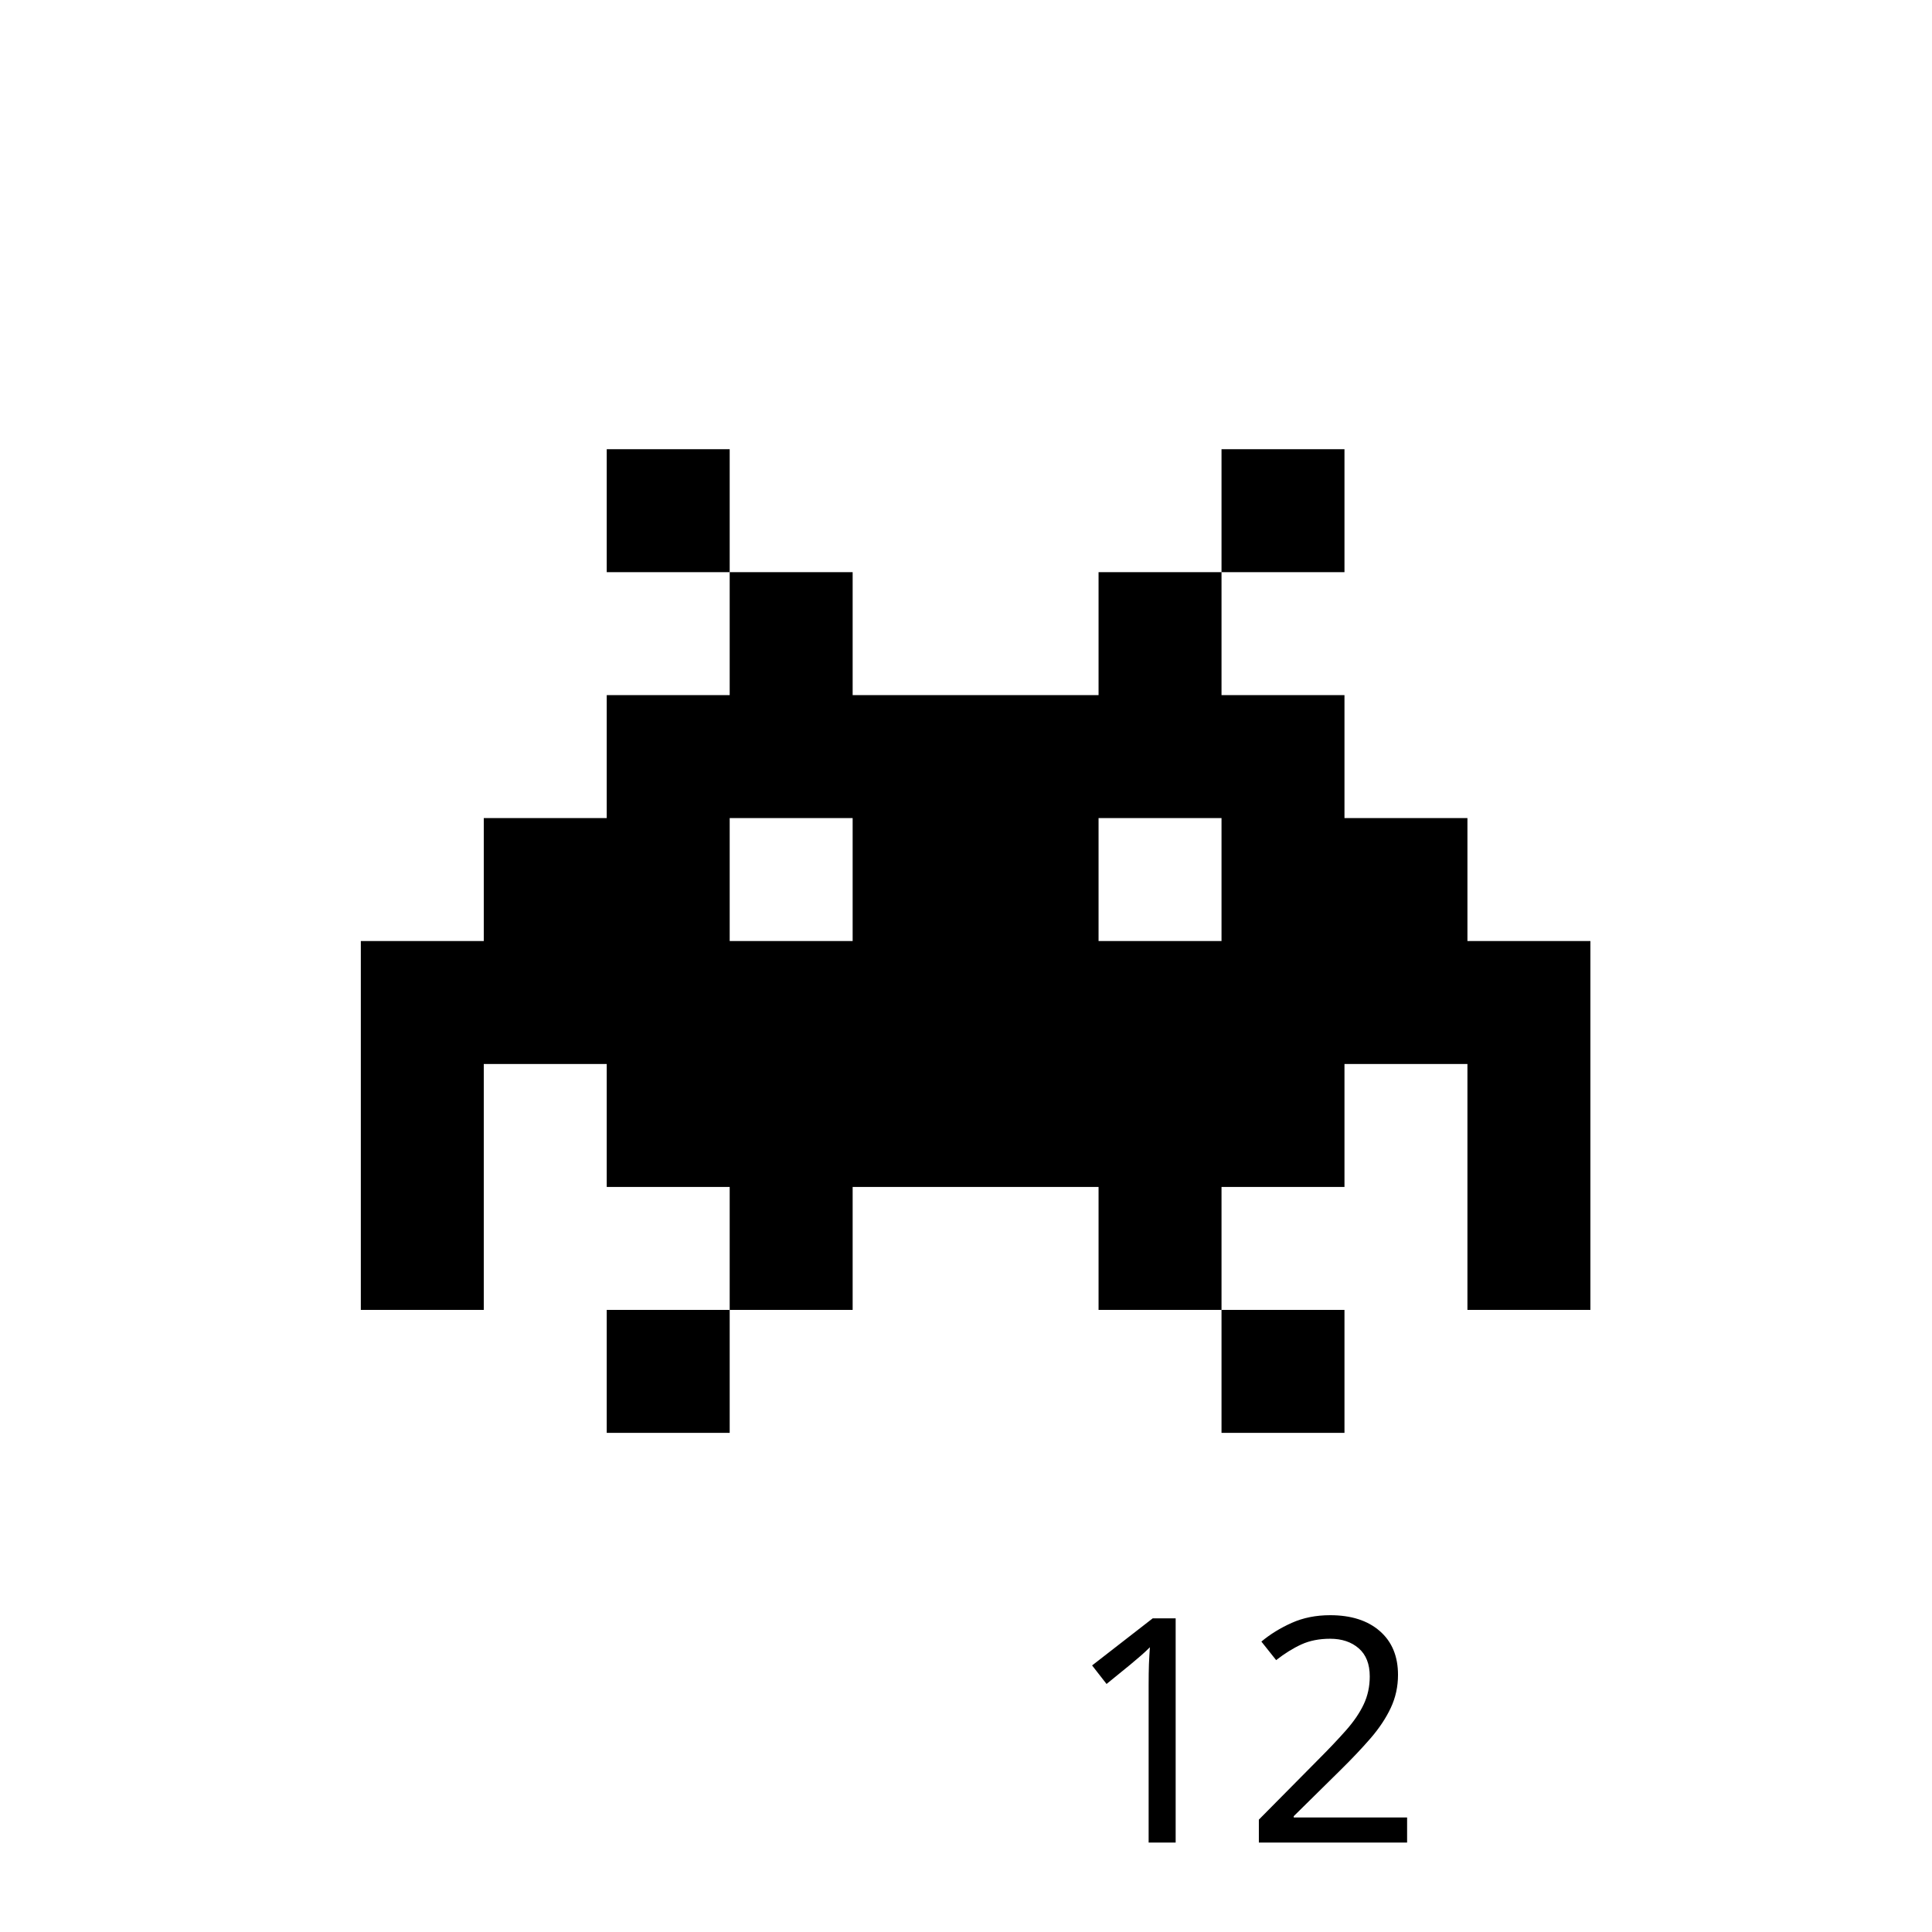
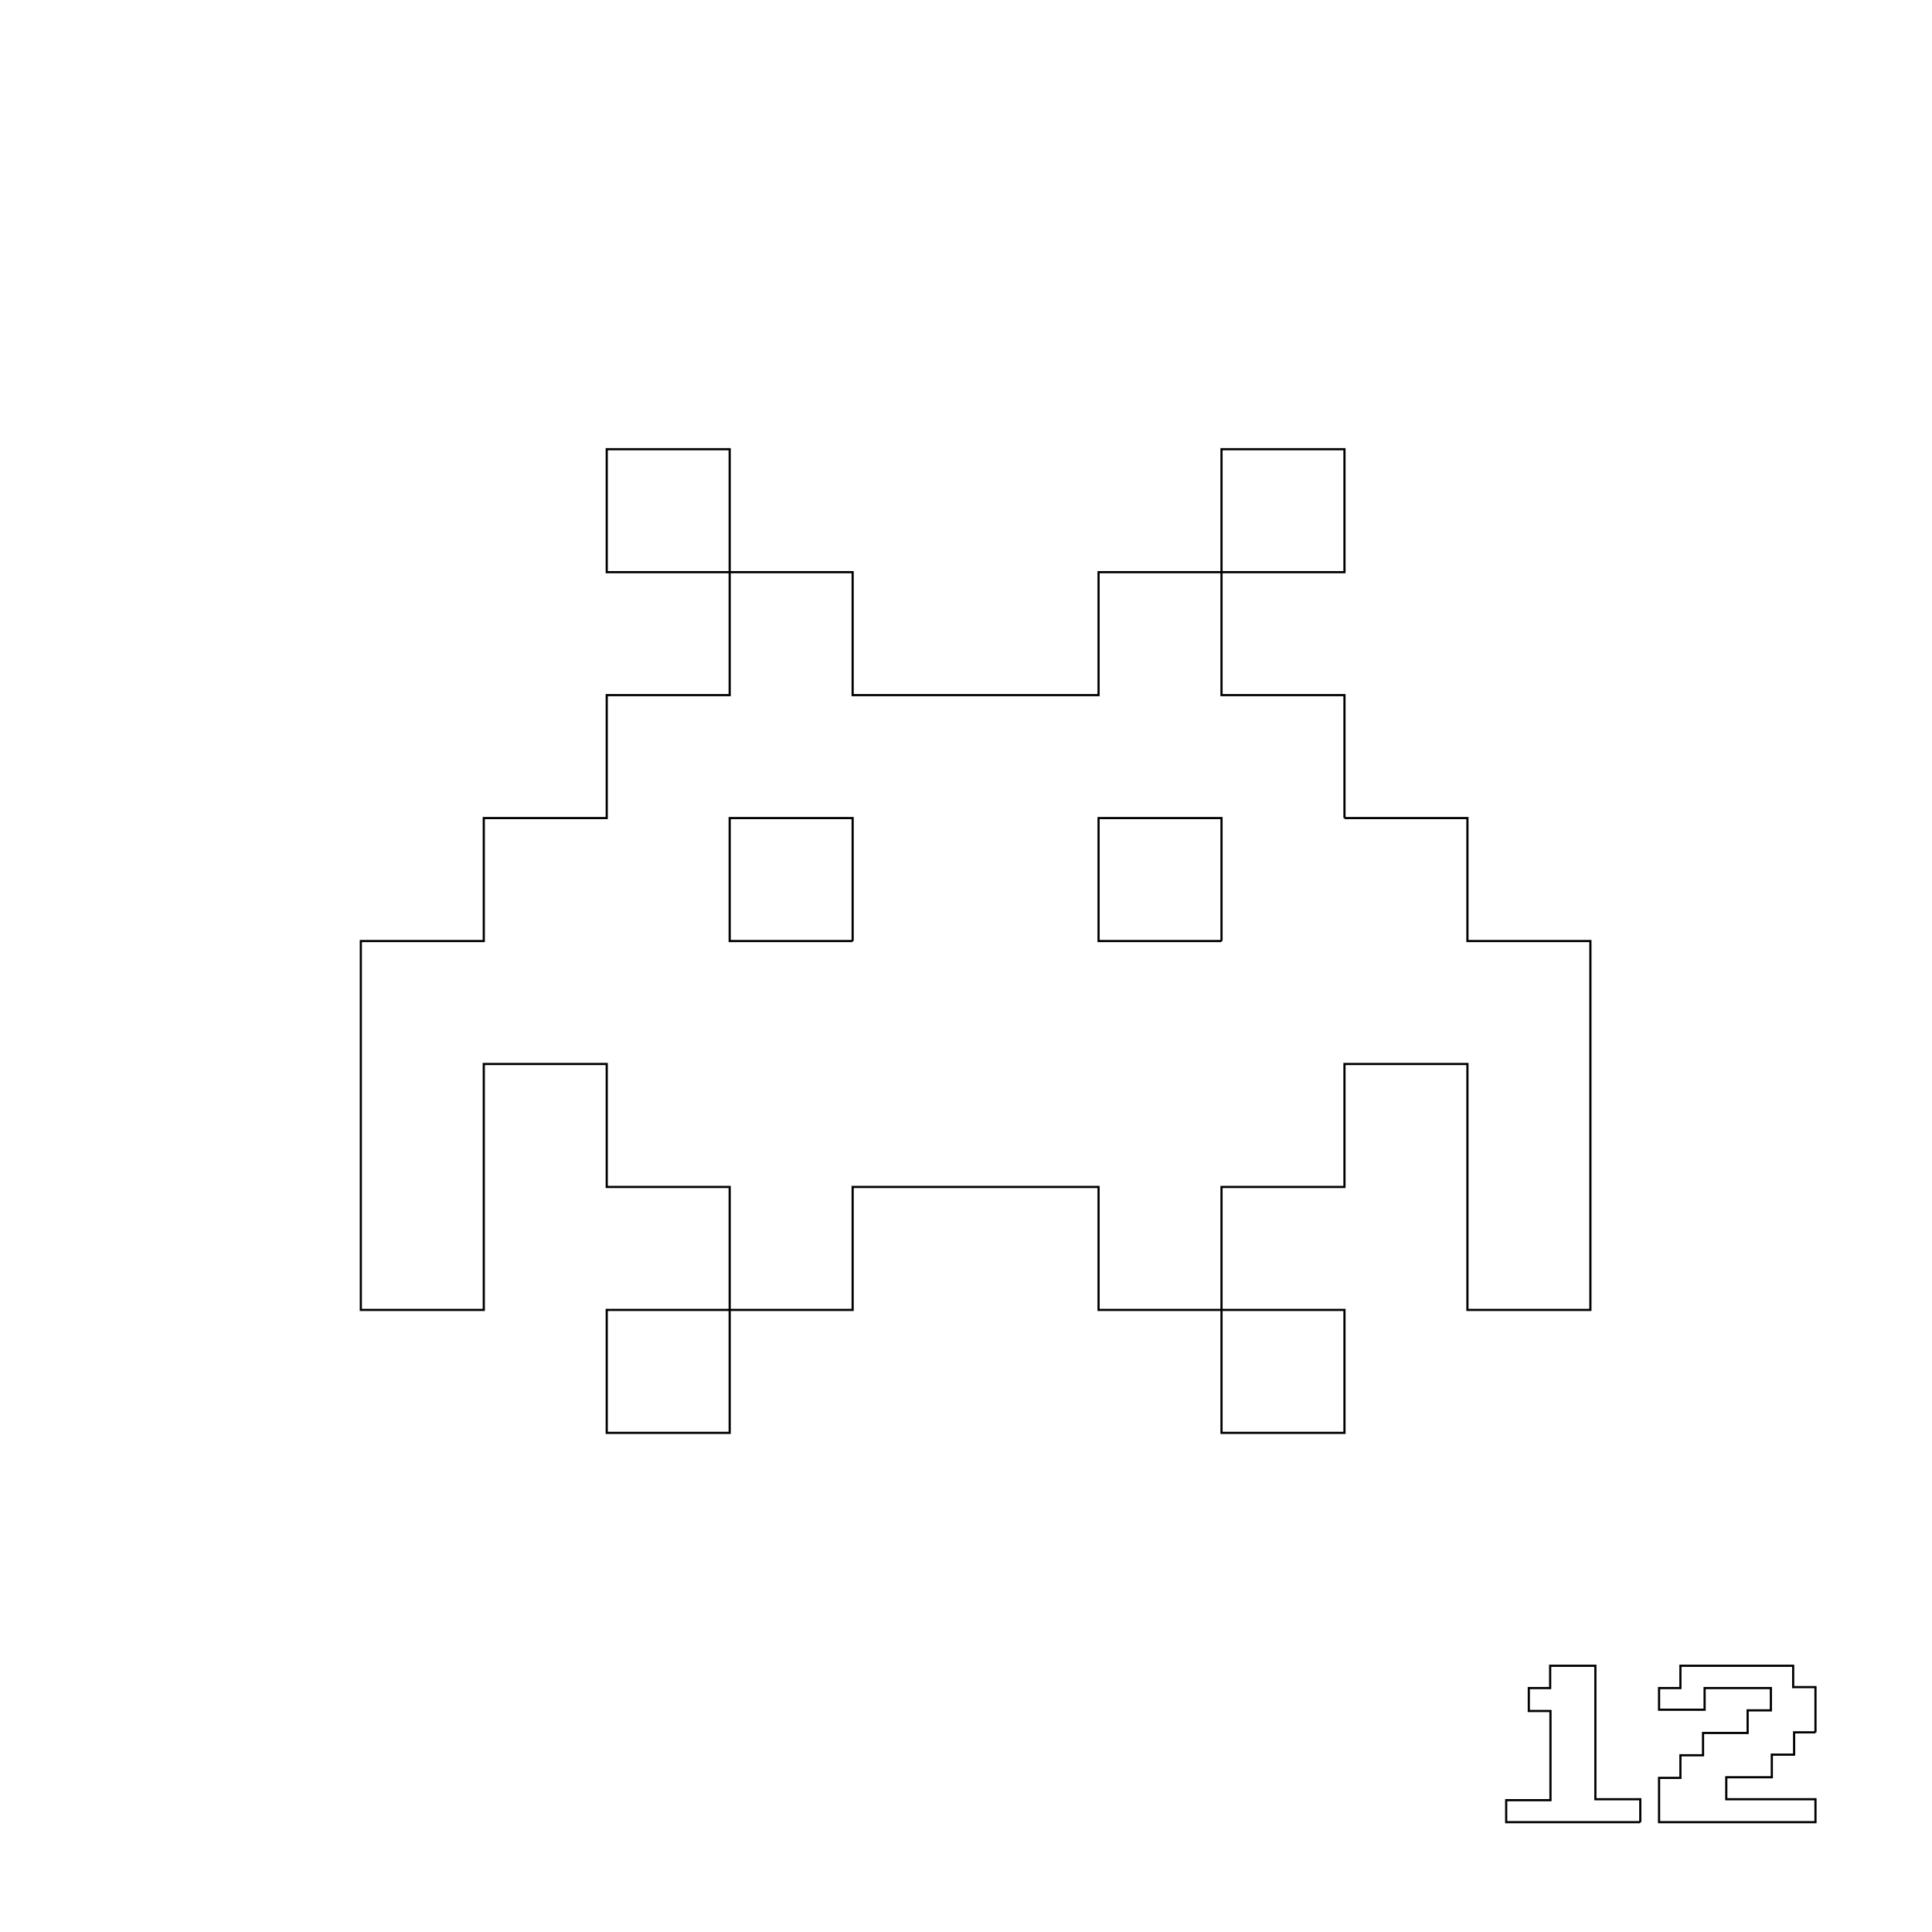
<svg xmlns="http://www.w3.org/2000/svg" width="885.827" height="885.827" id="svg3016" version="1.1">
  <defs id="defs3018" />
  <g id="layer1" transform="translate(0,-166.5354)">
-     <text xml:space="preserve" style="font-size:144px;font-style:normal;font-variant:normal;font-weight:normal;font-stretch:normal;text-align:center;line-height:125%;letter-spacing:0px;word-spacing:0px;text-anchor:middle;fill:#000000;fill-opacity:1;stroke:none;font-family:'8bit';-inkscape-font-specification:'8bit'" x="839.856" y="1011.362" id="text3064">
-       <tspan x="839.856" y="1011.362" id="tspan3185" style="text-align:end;text-anchor:end">12</tspan>
-     </text>
-     <path id="path3047" style="font-size:32px;font-style:normal;font-variant:normal;font-weight:normal;font-stretch:normal;text-align:center;line-height:125%;letter-spacing:0px;word-spacing:0px;text-anchor:middle;fill:#000000;fill-opacity:1;stroke:none;font-family:invaders from space;-inkscape-font-specification:invaders from space" d="m 390.94,598.002 0,-56.376 -56.376,0 0,56.376 56.376,0 m 169.128,0 0,-56.376 -56.376,0 0,56.376 56.376,0 m 56.376,-56.376 56.376,0 0,56.376 56.376,0 0,169.128 -56.376,0 0,-112.752 -56.376,0 0,56.376 -56.376,0 0,56.376 56.376,0 0,56.376 -56.376,0 0,-56.376 -56.376,0 0,-56.376 -112.752,0 0,56.376 -56.376,0 0,56.376 -56.376,0 0,-56.376 56.376,0 0,-56.376 -56.376,0 0,-56.376 -56.376,0 0,112.752 -56.376,0 0,-169.128 56.376,0 0,-56.376 56.376,0 0,-56.376 56.376,0 0,-56.376 -56.376,0 0,-56.376 56.376,0 0,56.376 56.376,0 0,56.376 112.752,0 0,-56.376 56.376,0 0,-56.376 56.376,0 0,56.376 -56.376,0 0,56.376 56.376,0 0,56.376" />
+     <path id="path2987" style="font-size:144px;font-style:normal;font-variant:normal;font-weight:normal;font-stretch:normal;text-align:end;line-height:125%;letter-spacing:0px;word-spacing:0px;text-anchor:end;fill:none;fill-opacity:1;stroke:#000000;font-family:'8bit';-inkscape-font-specification:'8bit';stroke-width:0.999;stroke-miterlimit:4;stroke-dasharray:none" d="m 752.079,1002.002 -61.488,0 0,-10.08 20.304,0 0,-40.896 -9.936,0 0,-10.512 9.792,0 0,-10.224 20.736,0 0,61.2 20.592,0 0,10.512" />
+     <path id="path2989" style="font-size:144px;font-style:normal;font-variant:normal;font-weight:normal;font-stretch:normal;text-align:end;line-height:125%;letter-spacing:0px;word-spacing:0px;text-anchor:end;fill:none;fill-opacity:1;stroke:#000000;font-family:'8bit';-inkscape-font-specification:'8bit';stroke-width:0.999;stroke-miterlimit:4;stroke-dasharray:none" d="m 832.4,960.818 -9.792,0 0,10.224 -10.224,0 0,10.368 -20.88,0 0,10.08 40.896,0 0,10.512 -71.712,0 0,-20.304 9.792,0 0,-10.368 10.368,0 0,-10.224 20.448,0 0,-10.368 10.656,0 0,-10.224 -30.384,0 0,9.936 -20.88,0 0,-9.936 9.792,0 0,-10.224 51.696,0 0,9.792 10.224,0 0,20.736" />
+     <path id="path3047" style="font-size:32px;font-style:normal;font-variant:normal;font-weight:normal;font-stretch:normal;text-align:center;line-height:125%;letter-spacing:0px;word-spacing:0px;text-anchor:middle;fill:none;fill-opacity:1;stroke:#000000;font-family:invaders from space;-inkscape-font-specification:invaders from space;stroke-width:0.999;stroke-miterlimit:4;stroke-dasharray:none" d="m 390.94,598.002 0,-56.376 -56.376,0 0,56.376 56.376,0 m 169.128,0 0,-56.376 -56.376,0 0,56.376 56.376,0 m 56.376,-56.376 56.376,0 0,56.376 56.376,0 0,169.128 -56.376,0 0,-112.752 -56.376,0 0,56.376 -56.376,0 0,56.376 56.376,0 0,56.376 -56.376,0 0,-56.376 -56.376,0 0,-56.376 -112.752,0 0,56.376 -56.376,0 0,56.376 -56.376,0 0,-56.376 56.376,0 0,-56.376 -56.376,0 0,-56.376 -56.376,0 0,112.752 -56.376,0 0,-169.128 56.376,0 0,-56.376 56.376,0 0,-56.376 56.376,0 0,-56.376 -56.376,0 0,-56.376 56.376,0 0,56.376 56.376,0 0,56.376 112.752,0 0,-56.376 56.376,0 0,-56.376 56.376,0 0,56.376 -56.376,0 0,56.376 56.376,0 0,56.376" />
  </g>
</svg>
